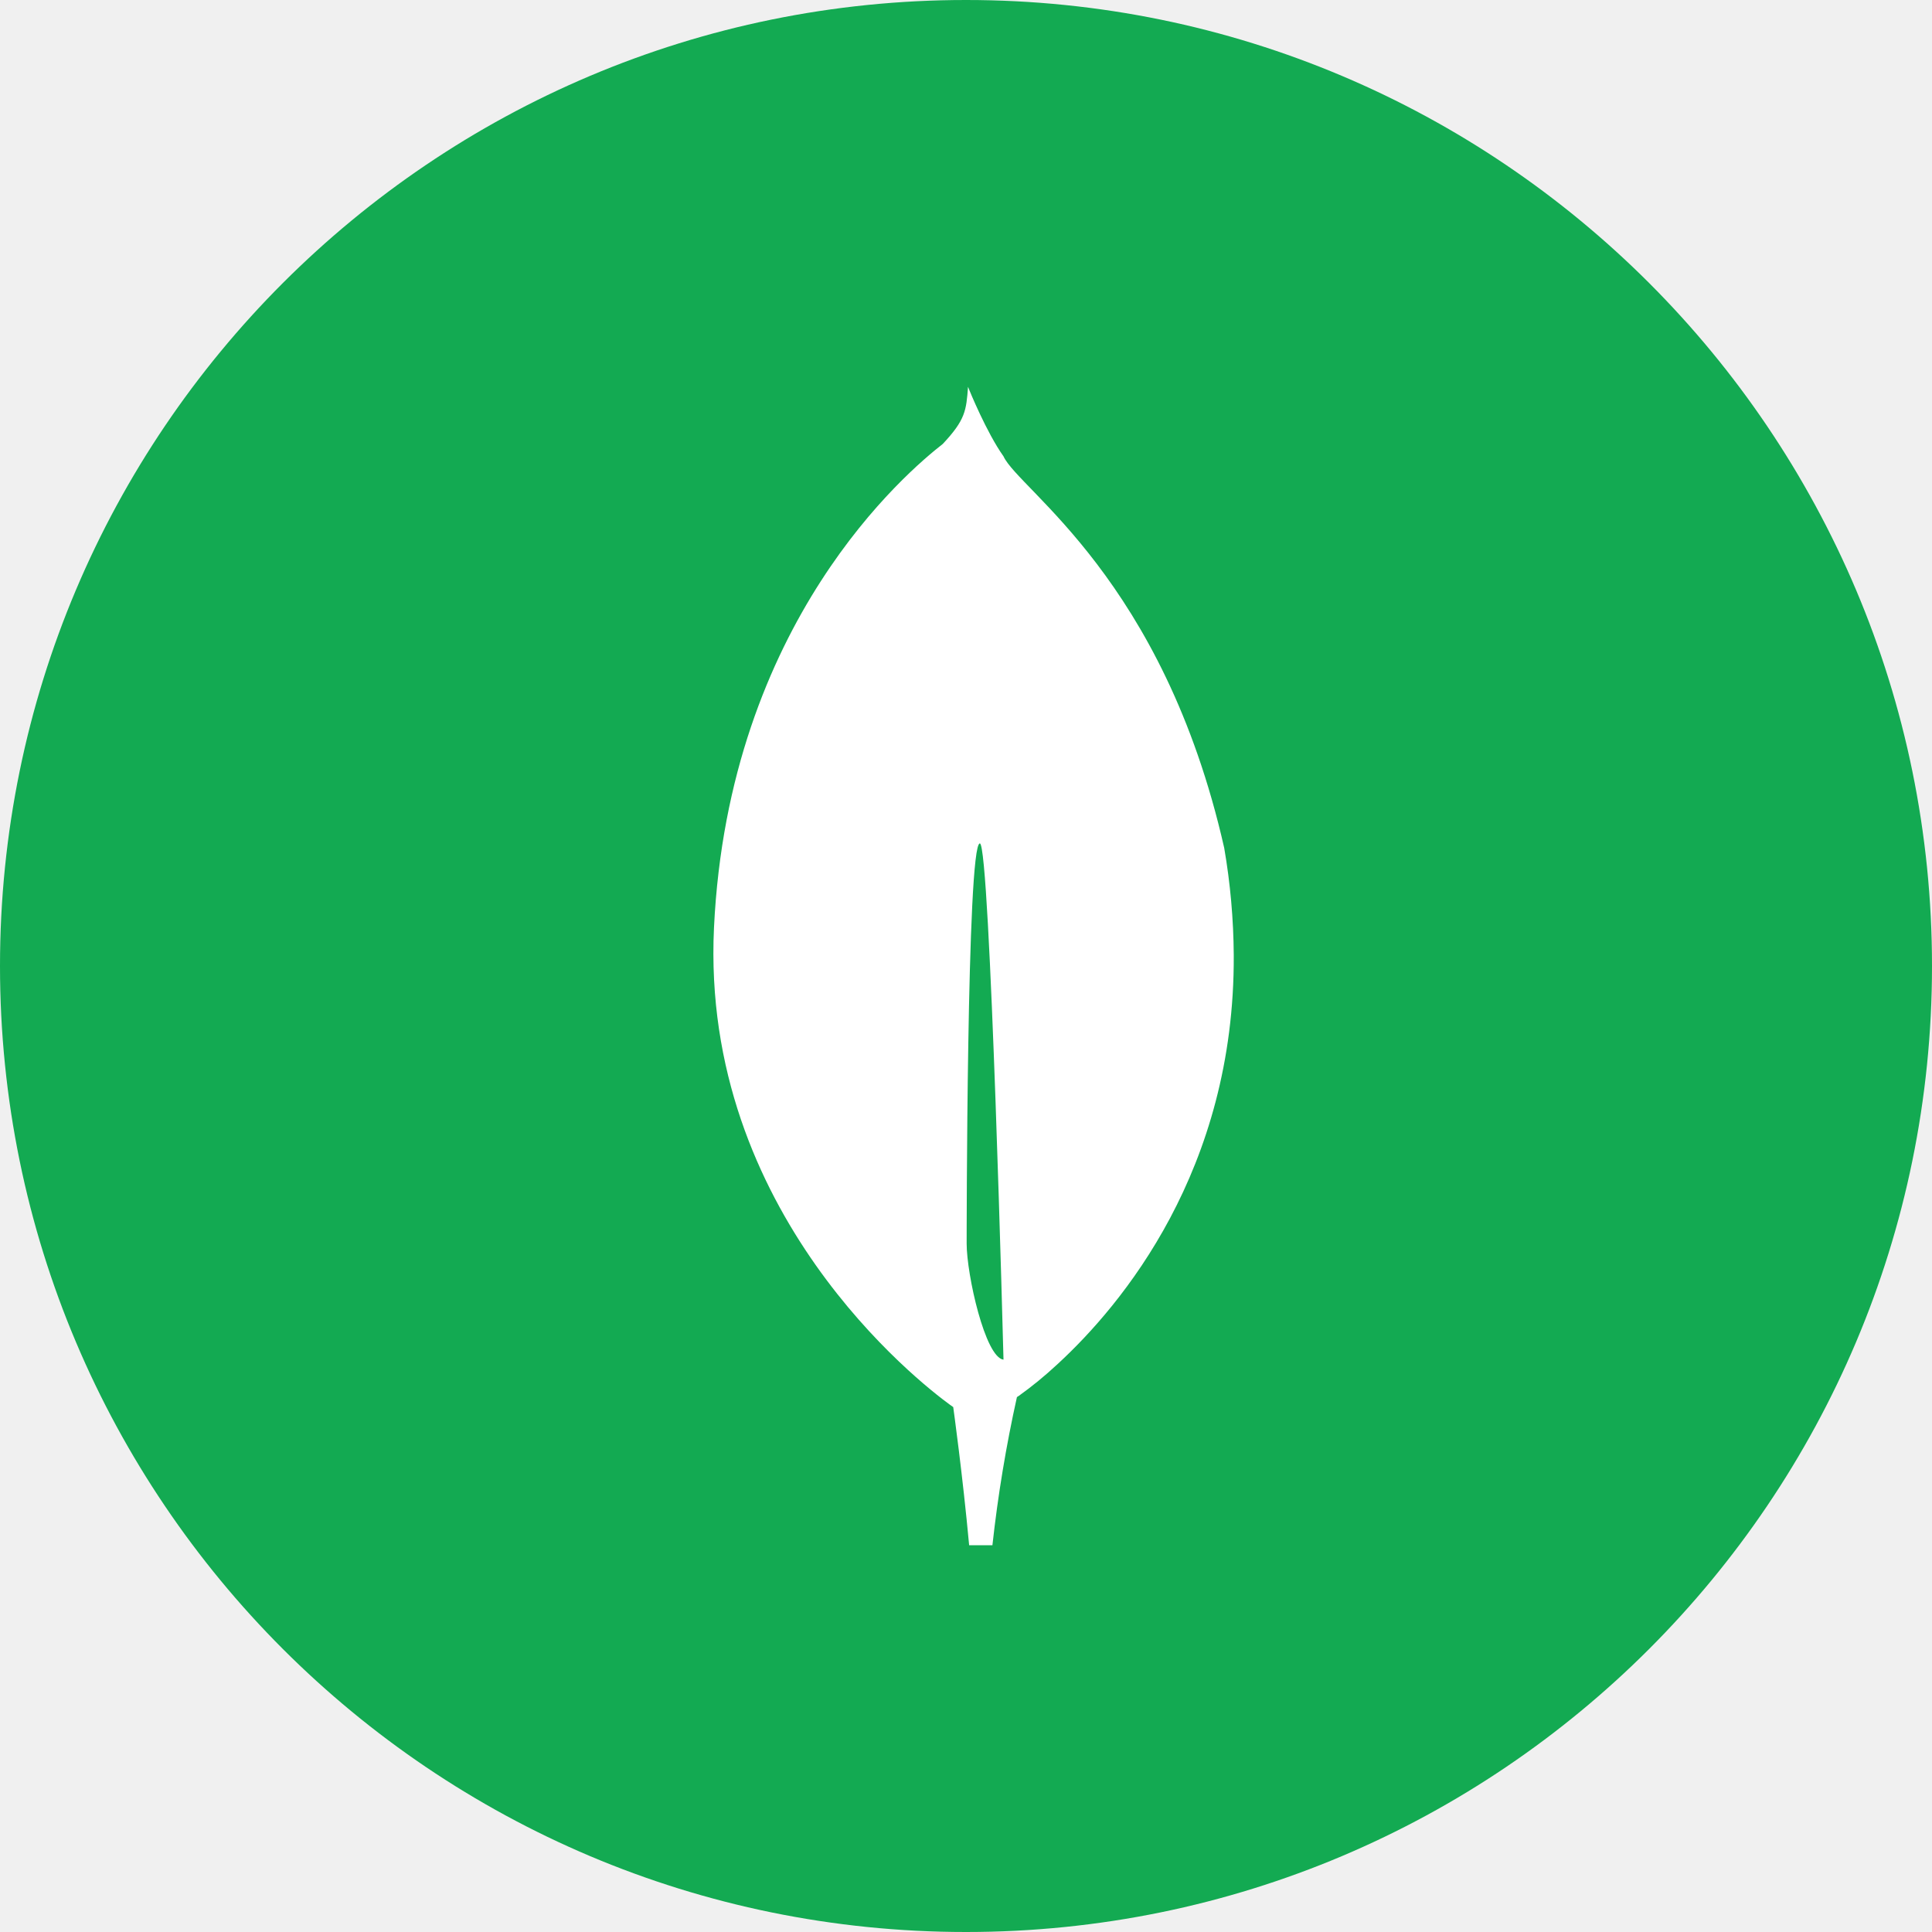
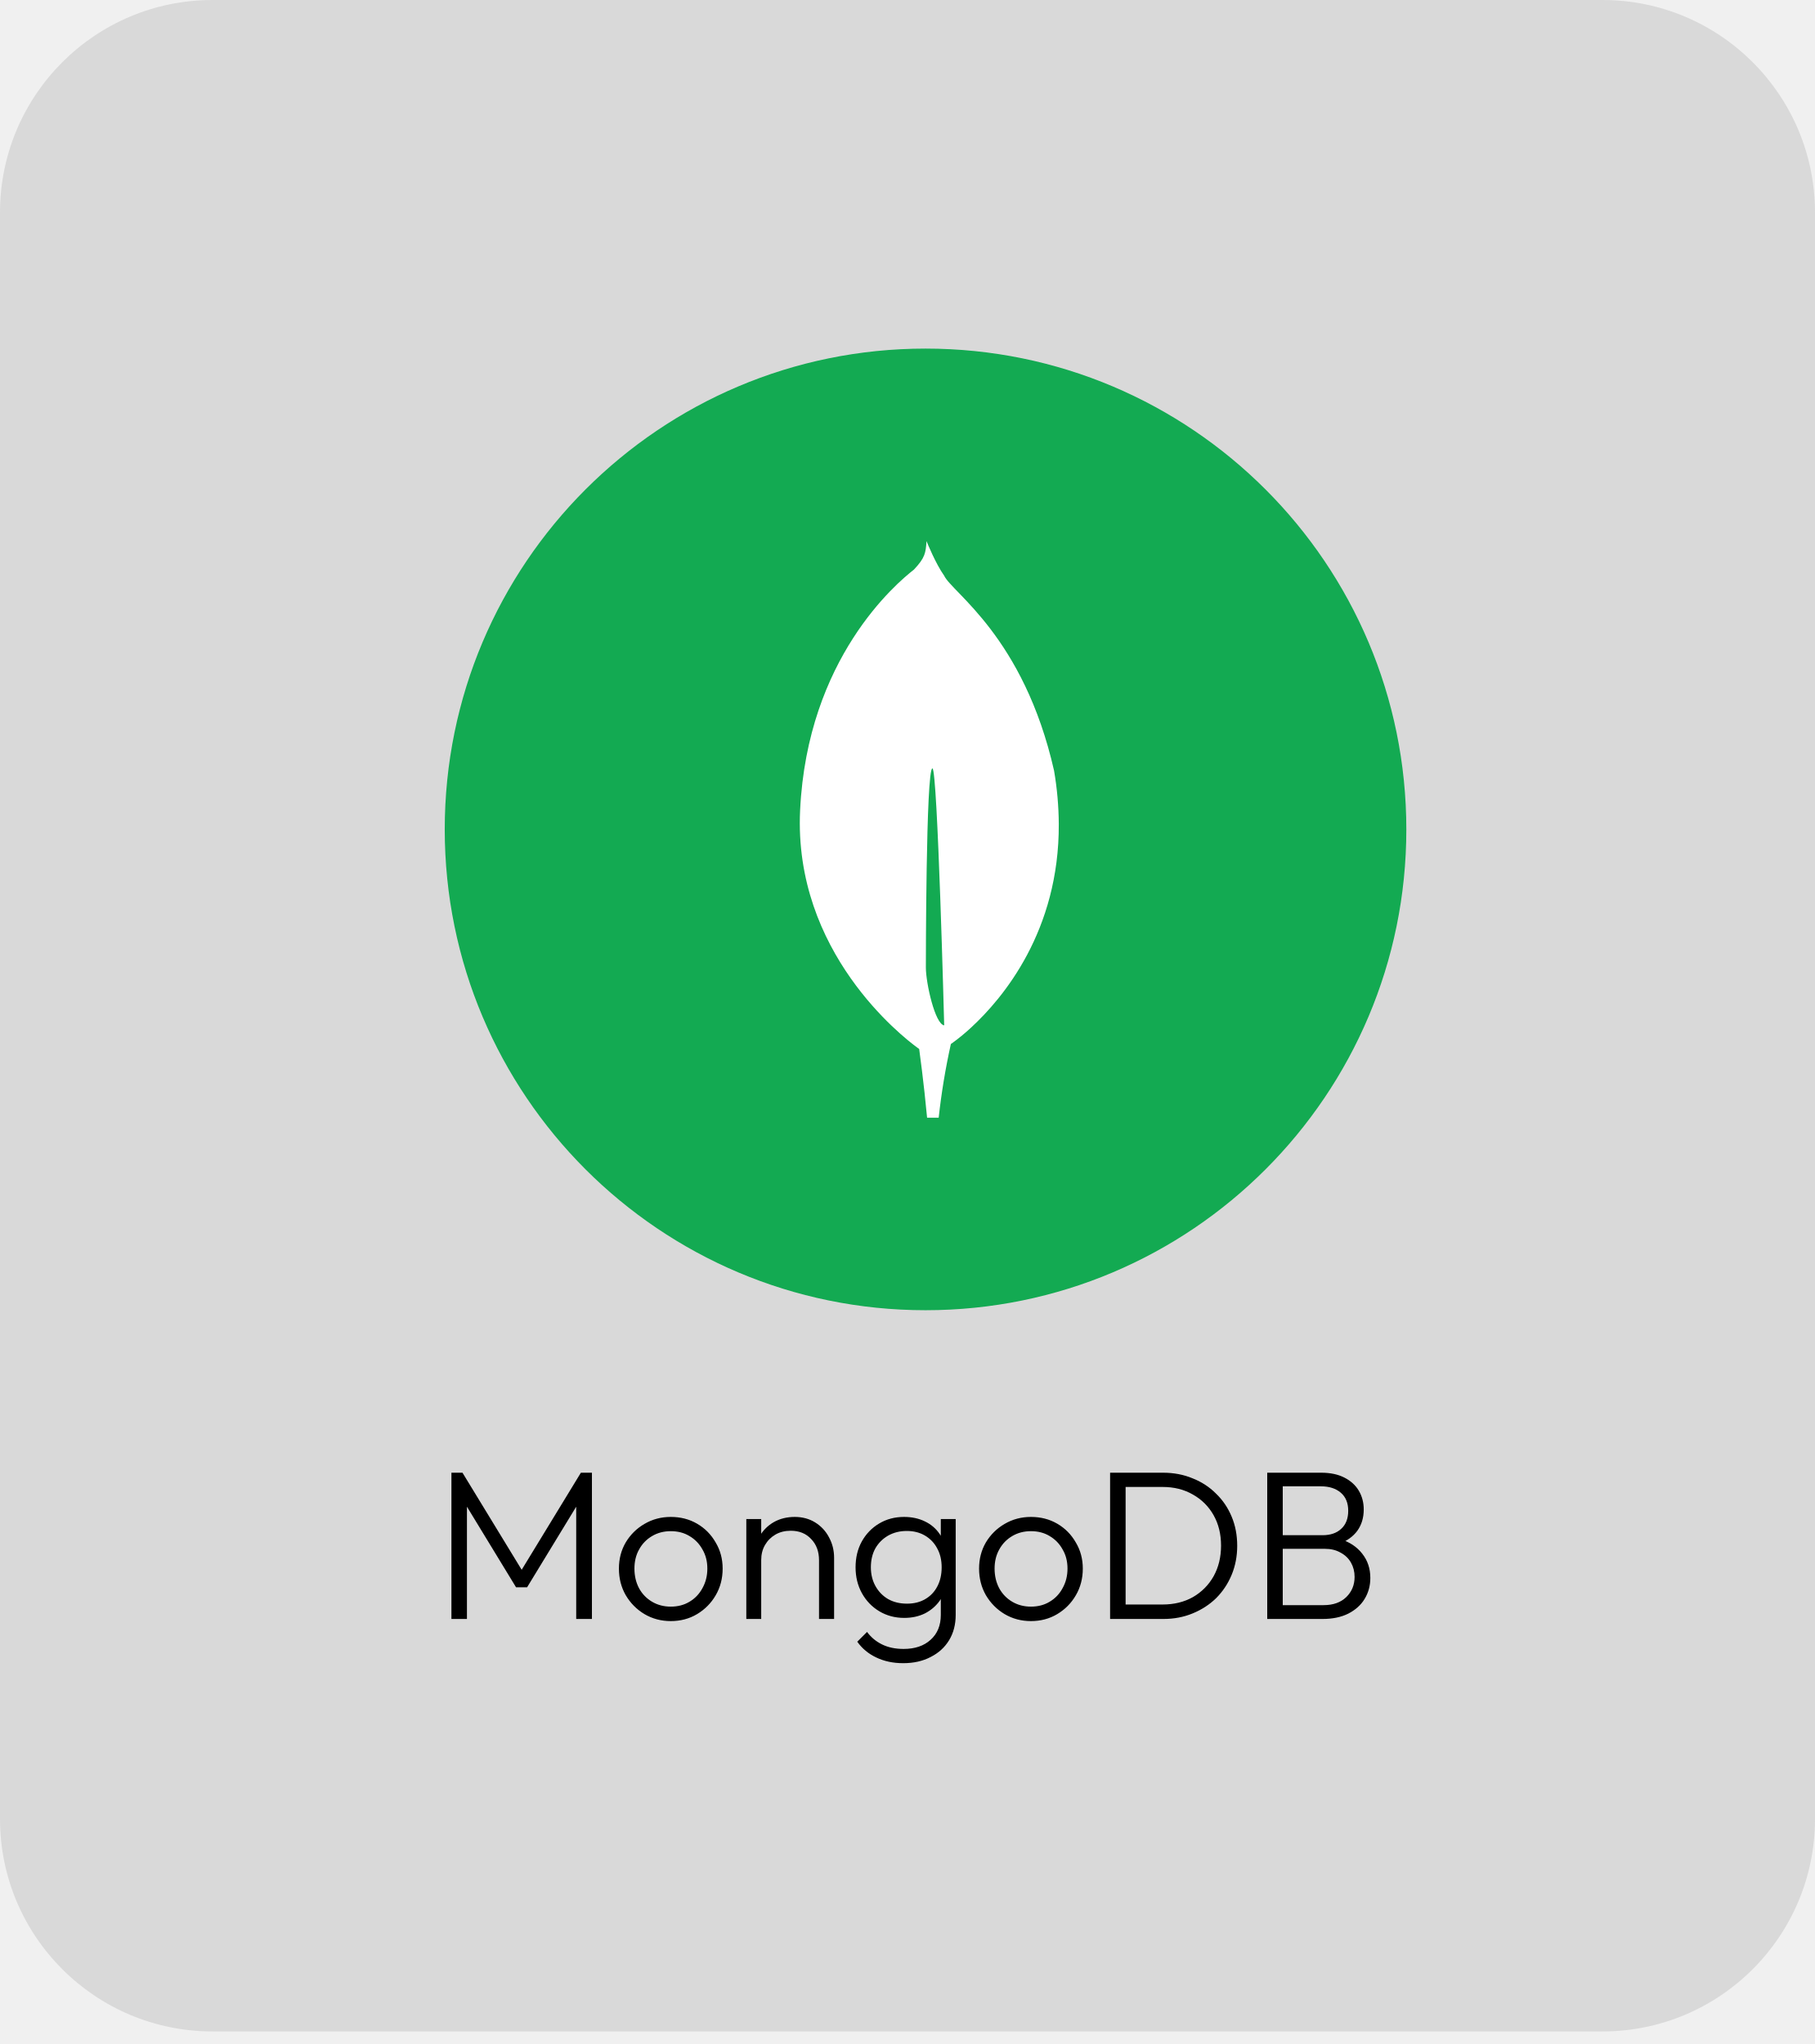
- <svg xmlns="http://www.w3.org/2000/svg" width="80" height="80" viewBox="0 0 80 80" fill="none">
-   <g clip-path="url(#clip0_19_84)">
-     <path d="M40 80C62.091 80 80 62.091 80 40C80 17.909 62.091 0 40 0C17.909 0 0 17.909 0 40C0 62.091 17.909 80 40 80Z" fill="#13AA52" />
-     <path d="M50.692 35.112C48.166 23.962 42.194 20.295 41.552 18.895C40.848 17.906 40.136 16.148 40.136 16.148C40.124 16.119 40.105 16.066 40.084 16.016C40.011 17.004 39.973 17.385 39.039 18.382C37.592 19.513 30.169 25.742 29.565 38.411C29.002 50.227 38.1 57.267 39.331 58.165L39.47 58.264V58.255C39.478 58.315 39.861 61.068 40.13 63.985H41.094C41.32 61.923 41.659 59.875 42.109 57.85L42.188 57.799C42.738 57.405 43.263 56.975 43.759 56.514L43.815 56.463C46.431 54.047 51.133 48.458 51.087 39.547C51.077 38.06 50.945 36.577 50.692 35.112ZM40.027 51.494C40.027 51.494 40.027 34.922 40.574 34.925C41.001 34.925 41.553 56.301 41.553 56.301C40.794 56.209 40.027 52.783 40.027 51.494Z" fill="white" />
+ <svg xmlns="http://www.w3.org/2000/svg" width="111" height="125" viewBox="0 0 111 125" fill="none">
+   <rect width="111" height="124.232" rx="13" fill="#D9D9D9" />
+   <g clip-path="url(#clip0_145_194)">
+     <path d="M56.603 80.126C72.842 80.126 86.007 66.961 86.007 50.722C86.007 34.483 72.842 21.318 56.603 21.318C40.363 21.318 27.199 34.483 27.199 50.722C27.199 66.961 40.363 80.126 56.603 80.126Z" fill="#13AA52" />
+     <path d="M64.463 47.129C62.605 38.932 58.216 36.237 57.743 35.207C57.226 34.481 56.703 33.189 56.703 33.189C56.694 33.167 56.68 33.128 56.664 33.091C56.611 33.817 56.583 34.098 55.896 34.831C54.833 35.662 49.376 40.241 48.932 49.554C48.518 58.239 55.206 63.415 56.111 64.075L56.213 64.148V64.141C56.219 64.185 56.5 66.209 56.698 68.353H57.407C57.573 66.838 57.822 65.332 58.153 63.843L58.211 63.806C58.615 63.516 59.001 63.2 59.366 62.861L59.407 62.824C61.33 61.048 64.786 56.939 64.752 50.389C64.745 49.296 64.648 48.206 64.463 47.129ZM56.623 59.171C56.623 59.171 56.623 46.989 57.025 46.991C57.338 46.991 57.744 62.705 57.744 62.705C57.186 62.637 56.623 60.118 56.623 59.171Z" fill="white" />
  </g>
+   <path d="M27.608 99.007V90.063H28.284L32.145 96.394H31.664L35.525 90.063H36.201V99.007H35.239V91.727L35.46 91.779L32.236 97.07H31.56L28.336 91.779L28.557 91.727V99.007H27.608ZM41.023 99.137C40.434 99.137 39.896 98.994 39.411 98.708C38.934 98.422 38.553 98.036 38.267 97.551C37.989 97.065 37.851 96.524 37.851 95.926C37.851 95.336 37.989 94.803 38.267 94.327C38.553 93.85 38.934 93.473 39.411 93.196C39.896 92.91 40.434 92.767 41.023 92.767C41.621 92.767 42.158 92.905 42.635 93.183C43.111 93.46 43.489 93.841 43.766 94.327C44.052 94.803 44.195 95.336 44.195 95.926C44.195 96.532 44.052 97.078 43.766 97.564C43.489 98.04 43.111 98.422 42.635 98.708C42.158 98.994 41.621 99.137 41.023 99.137ZM41.023 98.253C41.456 98.253 41.837 98.153 42.167 97.954C42.505 97.754 42.769 97.477 42.96 97.122C43.159 96.766 43.259 96.368 43.259 95.926C43.259 95.484 43.159 95.094 42.96 94.756C42.769 94.409 42.505 94.136 42.167 93.937C41.837 93.737 41.456 93.638 41.023 93.638C40.598 93.638 40.217 93.737 39.879 93.937C39.541 94.136 39.276 94.409 39.086 94.756C38.895 95.094 38.8 95.484 38.8 95.926C38.8 96.376 38.895 96.779 39.086 97.135C39.276 97.481 39.541 97.754 39.879 97.954C40.217 98.153 40.598 98.253 41.023 98.253ZM50.089 99.007V95.419C50.089 94.881 49.928 94.448 49.608 94.119C49.295 93.781 48.88 93.612 48.359 93.612C48.004 93.612 47.692 93.69 47.423 93.846C47.155 94.002 46.943 94.214 46.786 94.483C46.63 94.751 46.553 95.059 46.553 95.406L46.136 95.172C46.136 94.712 46.245 94.301 46.462 93.937C46.678 93.573 46.968 93.287 47.333 93.079C47.705 92.871 48.13 92.767 48.606 92.767C49.075 92.767 49.49 92.879 49.855 93.105C50.218 93.33 50.5 93.633 50.7 94.015C50.907 94.396 51.011 94.812 51.011 95.263V99.007H50.089ZM45.642 99.007V92.897H46.553V99.007H45.642ZM55.236 101.711C54.62 101.711 54.07 101.594 53.585 101.36C53.108 101.134 52.722 100.814 52.428 100.398L53.026 99.8C53.268 100.129 53.576 100.385 53.949 100.567C54.321 100.749 54.759 100.84 55.262 100.84C55.955 100.84 56.505 100.653 56.913 100.281C57.329 99.908 57.537 99.401 57.537 98.76V97.239L57.719 95.848L57.537 94.47V92.897H58.447V98.76C58.447 99.349 58.312 99.865 58.044 100.307C57.775 100.749 57.398 101.091 56.913 101.334C56.436 101.585 55.877 101.711 55.236 101.711ZM55.301 98.942C54.737 98.942 54.23 98.807 53.78 98.539C53.329 98.27 52.974 97.902 52.714 97.434C52.454 96.966 52.324 96.437 52.324 95.848C52.324 95.258 52.449 94.734 52.701 94.275C52.961 93.807 53.316 93.438 53.767 93.17C54.217 92.901 54.724 92.767 55.288 92.767C55.764 92.767 56.189 92.858 56.562 93.04C56.943 93.222 57.246 93.482 57.472 93.82C57.706 94.149 57.849 94.539 57.901 94.99V96.719C57.849 97.161 57.706 97.551 57.472 97.889C57.238 98.218 56.934 98.478 56.562 98.669C56.189 98.851 55.769 98.942 55.301 98.942ZM55.47 98.071C55.894 98.071 56.263 97.98 56.575 97.798C56.895 97.616 57.142 97.36 57.316 97.031C57.498 96.693 57.589 96.298 57.589 95.848C57.589 95.406 57.498 95.02 57.316 94.691C57.142 94.361 56.895 94.101 56.575 93.911C56.254 93.72 55.881 93.625 55.457 93.625C55.032 93.625 54.651 93.72 54.313 93.911C53.983 94.101 53.723 94.361 53.533 94.691C53.351 95.02 53.26 95.406 53.26 95.848C53.26 96.281 53.355 96.667 53.546 97.005C53.736 97.343 53.996 97.607 54.326 97.798C54.655 97.98 55.036 98.071 55.47 98.071ZM63.049 99.137C62.46 99.137 61.922 98.994 61.437 98.708C60.961 98.422 60.579 98.036 60.293 97.551C60.016 97.065 59.877 96.524 59.877 95.926C59.877 95.336 60.016 94.803 60.293 94.327C60.579 93.85 60.961 93.473 61.437 93.196C61.922 92.91 62.46 92.767 63.049 92.767C63.647 92.767 64.184 92.905 64.661 93.183C65.138 93.46 65.515 93.841 65.792 94.327C66.078 94.803 66.221 95.336 66.221 95.926C66.221 96.532 66.078 97.078 65.792 97.564C65.515 98.04 65.138 98.422 64.661 98.708C64.184 98.994 63.647 99.137 63.049 99.137ZM63.049 98.253C63.483 98.253 63.864 98.153 64.193 97.954C64.531 97.754 64.796 97.477 64.986 97.122C65.186 96.766 65.285 96.368 65.285 95.926C65.285 95.484 65.186 95.094 64.986 94.756C64.796 94.409 64.531 94.136 64.193 93.937C63.864 93.737 63.483 93.638 63.049 93.638C62.624 93.638 62.243 93.737 61.905 93.937C61.567 94.136 61.303 94.409 61.112 94.756C60.922 95.094 60.826 95.484 60.826 95.926C60.826 96.376 60.922 96.779 61.112 97.135C61.303 97.481 61.567 97.754 61.905 97.954C62.243 98.153 62.624 98.253 63.049 98.253ZM68.475 99.007V98.123H71.101C71.803 98.123 72.422 97.971 72.96 97.668C73.497 97.356 73.918 96.931 74.221 96.394C74.524 95.848 74.676 95.224 74.676 94.522C74.676 93.82 74.524 93.2 74.221 92.663C73.918 92.125 73.497 91.705 72.96 91.402C72.422 91.09 71.803 90.934 71.101 90.934H68.501V90.063H71.127C71.777 90.063 72.375 90.175 72.921 90.401C73.475 90.617 73.957 90.929 74.364 91.337C74.78 91.735 75.1 92.208 75.326 92.754C75.551 93.291 75.664 93.885 75.664 94.535C75.664 95.167 75.551 95.757 75.326 96.303C75.1 96.849 74.784 97.325 74.377 97.733C73.969 98.131 73.489 98.443 72.934 98.669C72.388 98.894 71.794 99.007 71.153 99.007H68.475ZM67.89 99.007V90.063H68.839V99.007H67.89ZM78.111 99.007V98.162H80.945C81.534 98.162 81.998 97.997 82.336 97.668C82.674 97.338 82.843 96.927 82.843 96.433C82.843 96.112 82.769 95.822 82.622 95.562C82.475 95.302 82.263 95.098 81.985 94.951C81.716 94.795 81.396 94.717 81.023 94.717H78.111V93.885H80.88C81.365 93.885 81.747 93.755 82.024 93.495C82.31 93.235 82.453 92.866 82.453 92.39C82.453 91.913 82.302 91.545 81.998 91.285C81.695 91.025 81.287 90.895 80.776 90.895H78.111V90.063H80.802C81.357 90.063 81.829 90.162 82.219 90.362C82.609 90.561 82.904 90.83 83.103 91.168C83.302 91.506 83.402 91.887 83.402 92.312C83.402 92.814 83.272 93.248 83.012 93.612C82.752 93.967 82.371 94.24 81.868 94.431L81.959 94.119C82.54 94.301 82.99 94.6 83.311 95.016C83.641 95.432 83.805 95.926 83.805 96.498C83.805 96.974 83.688 97.403 83.454 97.785C83.229 98.157 82.895 98.456 82.453 98.682C82.02 98.898 81.496 99.007 80.88 99.007H78.111ZM77.5 99.007V90.063H78.449V99.007H77.5Z" fill="black" />
  <defs>
-     <clipPath id="clip0_19_84">
-       <rect width="80" height="80" fill="white" />
+     <clipPath id="clip0_145_194">
+       <rect width="58.808" height="58.808" fill="white" transform="translate(27.1987 21.3179)" />
    </clipPath>
  </defs>
</svg>
